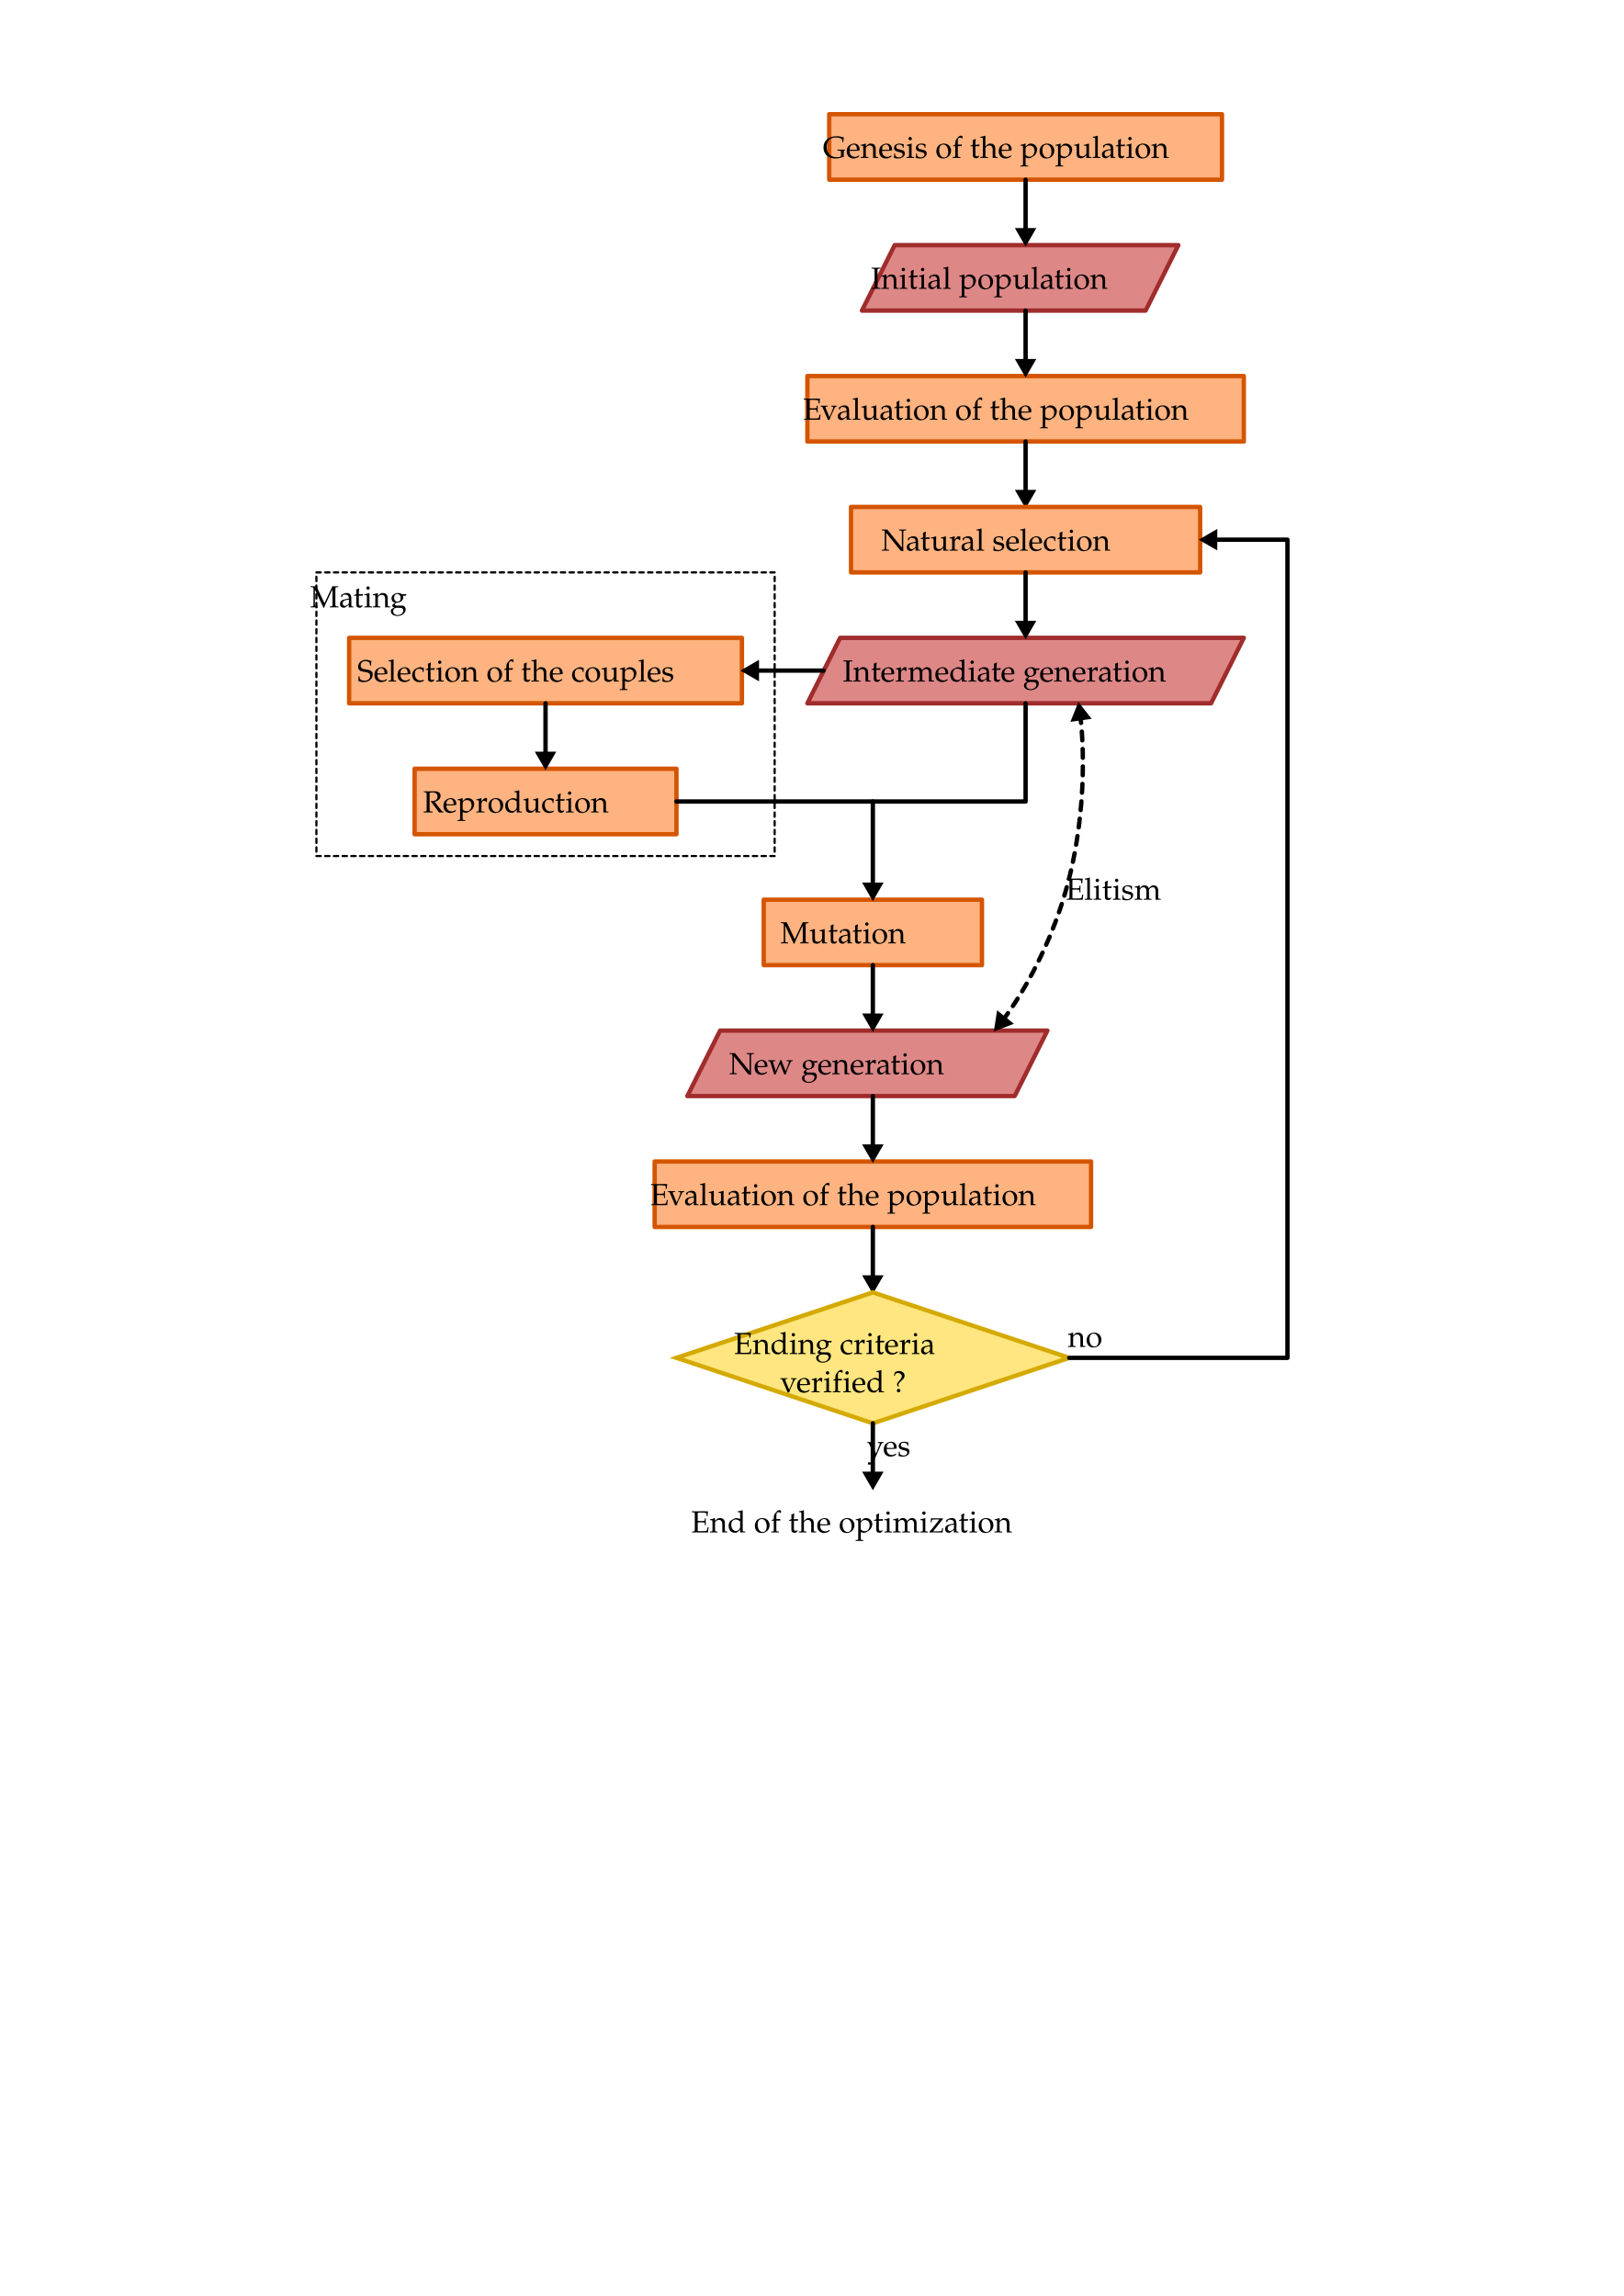
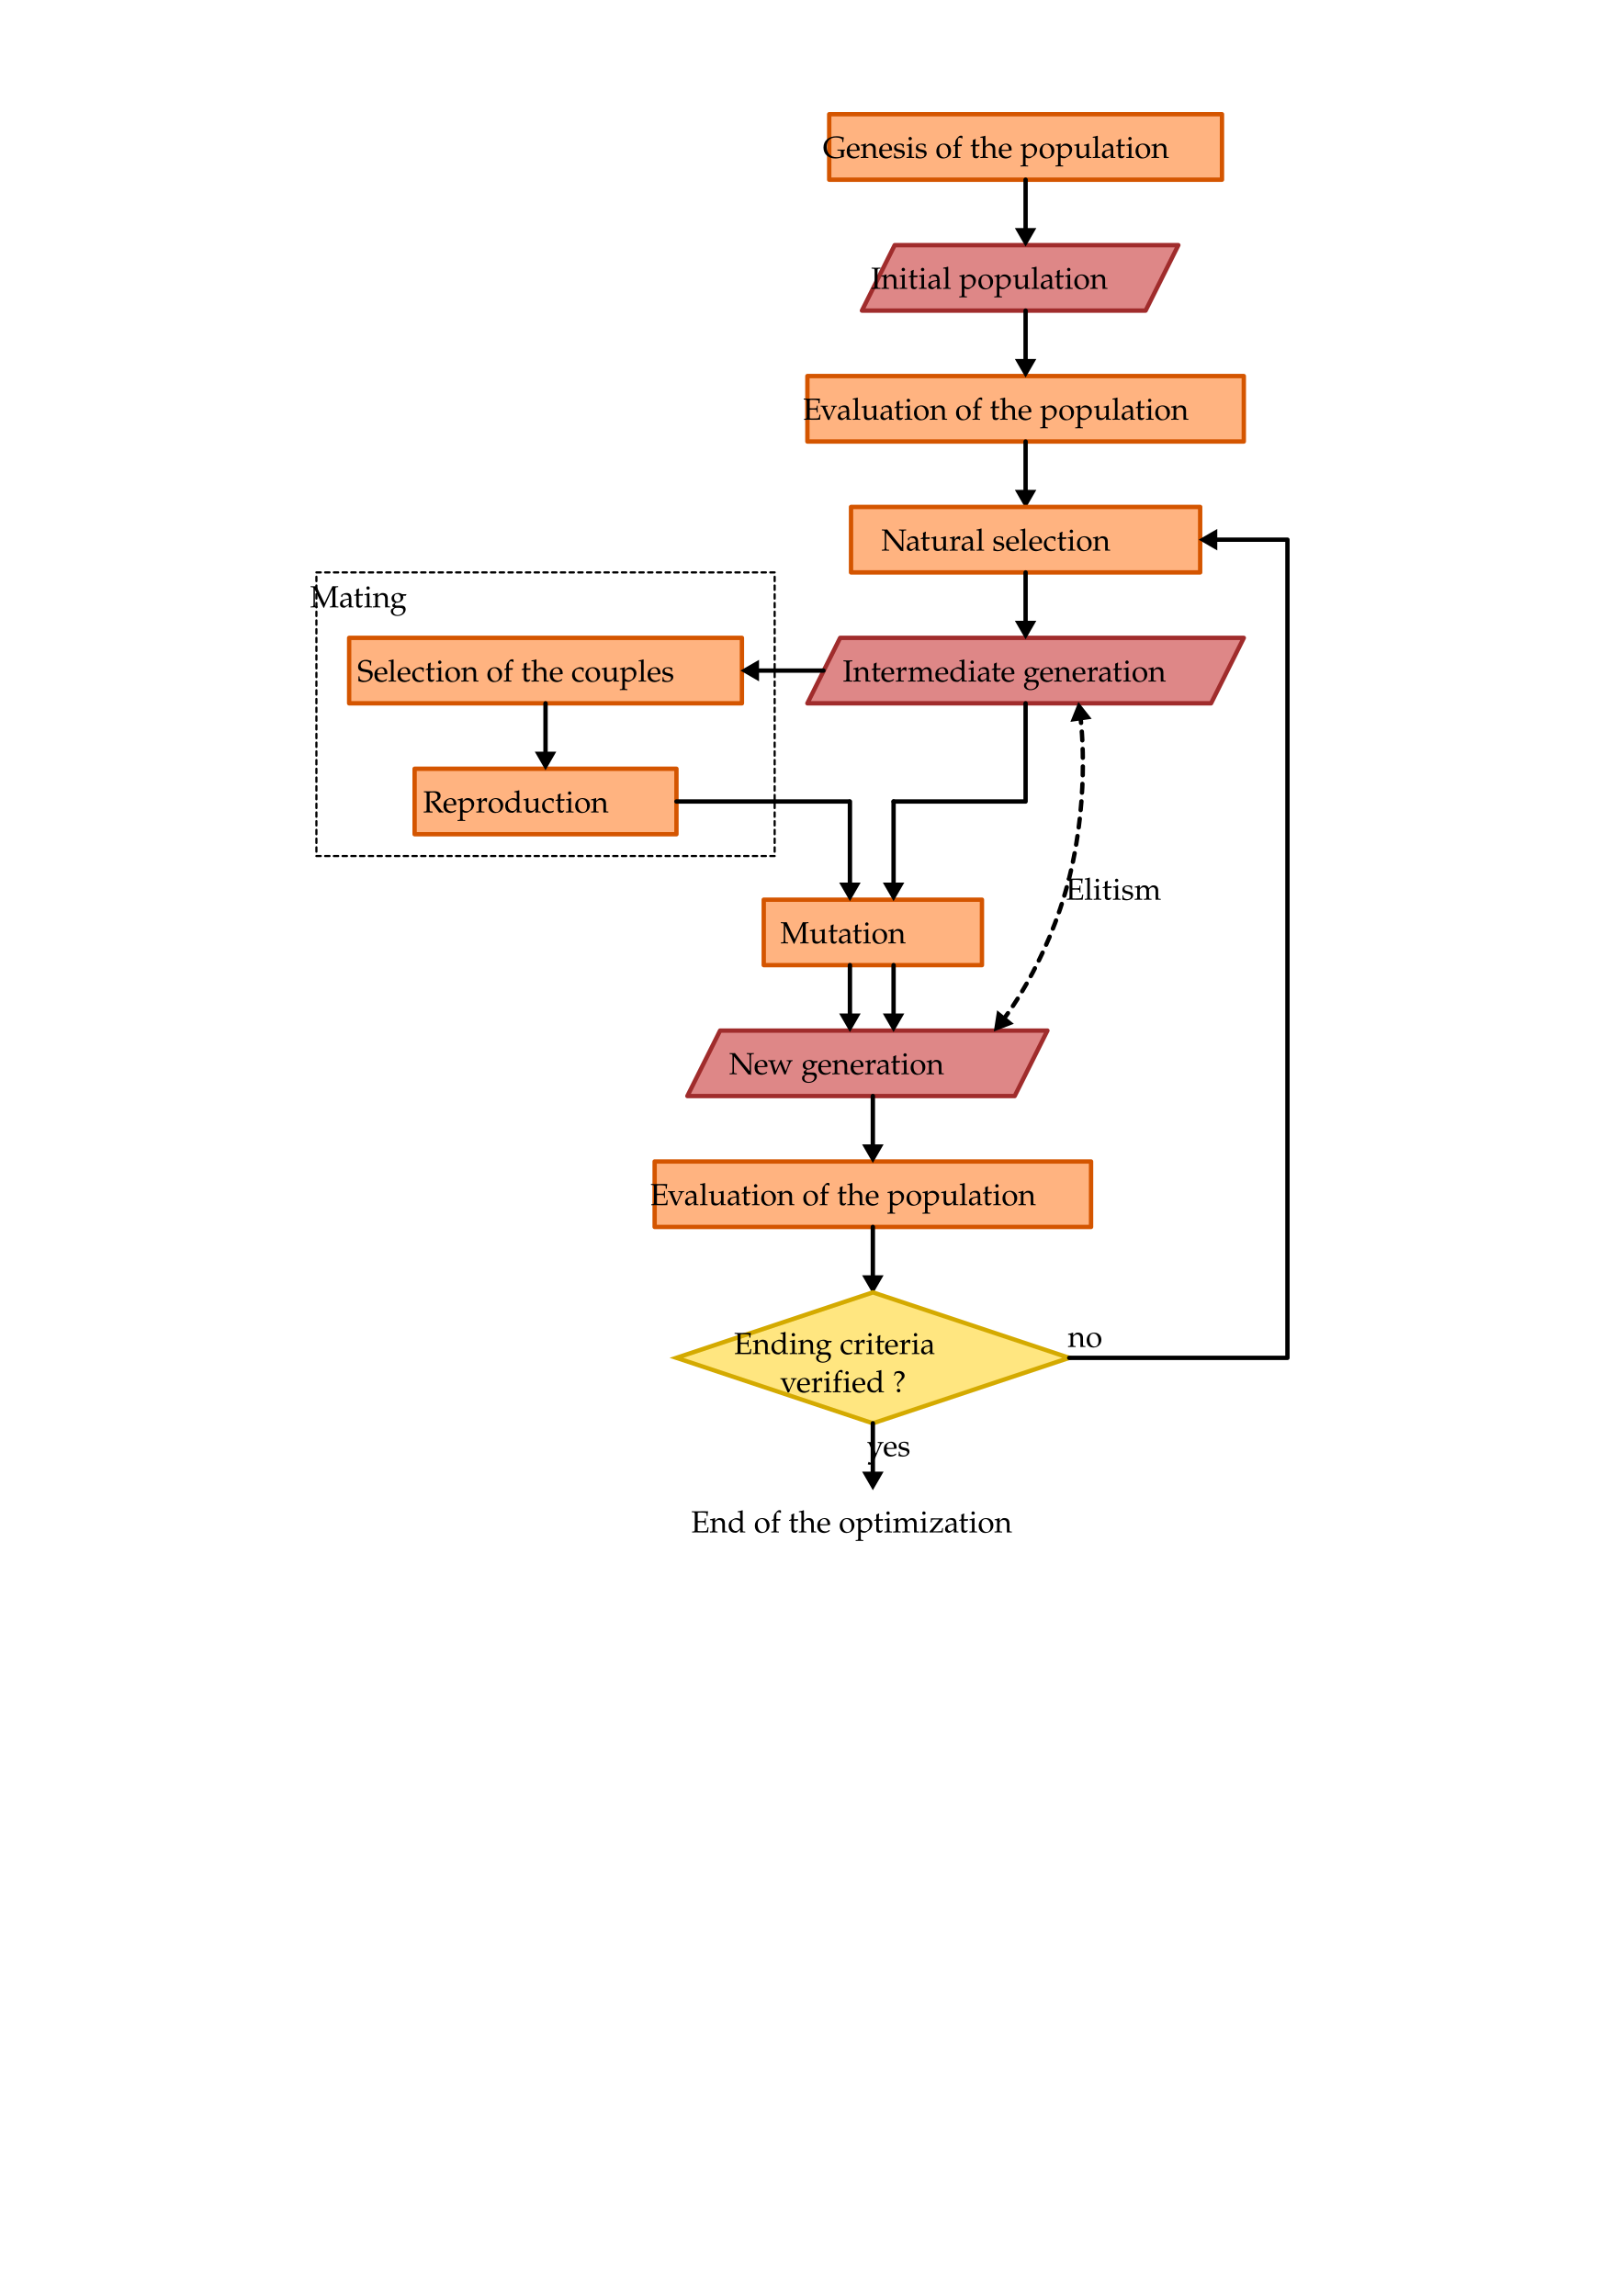
<svg xmlns="http://www.w3.org/2000/svg" width="744.094" height="1052.362" id="svg2" version="1.1">
  <defs id="defs4">
    <marker orient="auto" refY="0.0" refX="0.0" id="TriangleOutL" style="overflow:visible">
      <path id="path4821" d="M 5.77,0.0 L -2.88,5.0 L -2.88,-5.0 L 5.77,0.0 z " style="fill-rule:evenodd;stroke:#000000;stroke-width:1.0pt;marker-start:none" transform="scale(0.8)" />
    </marker>
    <marker orient="auto" refY="0.0" refX="0.0" id="TriangleInM" style="overflow:visible">
      <path id="path4815" d="M 5.77,0.0 L -2.88,5.0 L -2.88,-5.0 L 5.77,0.0 z " style="fill-rule:evenodd;stroke:#000000;stroke-width:1.0pt;marker-start:none" transform="scale(-0.4)" />
    </marker>
    <marker orient="auto" refY="0.0" refX="0.0" id="Arrow1Lend" style="overflow:visible;">
      <path id="path4373" d="M 0.0,0.0 L 5.0,-5.0 L -12.5,0.0 L 5.0,5.0 L 0.0,0.0 z " style="fill-rule:evenodd;stroke:#000000;stroke-width:1.0pt;marker-start:none;" transform="scale(0.8) rotate(180) translate(12.5,0)" />
    </marker>
    <marker orient="auto" refY="0.0" refX="0.0" id="Arrow2Lend" style="overflow:visible;">
      <path id="path4391" style="font-size:12.0;fill-rule:evenodd;stroke-width:0.625;stroke-linejoin:round;" d="M 8.719,4.034 L -2.207,0.016 L 8.719,-4.002 C 6.973,-1.63 6.983,1.616 8.719,4.034 z " transform="scale(1.1) rotate(180) translate(1,0)" />
    </marker>
    <marker orient="auto" refY="0.0" refX="0.0" id="Arrow1Mend" style="overflow:visible;">
      <path id="path4379" d="M 0.0,0.0 L 5.0,-5.0 L -12.5,0.0 L 5.0,5.0 L 0.0,0.0 z " style="fill-rule:evenodd;stroke:#000000;stroke-width:1.0pt;marker-start:none;" transform="scale(0.4) rotate(180) translate(10,0)" />
    </marker>
    <marker orient="auto" refY="0" refX="0" id="TriangleOutM" style="overflow:visible">
      <path id="path4303" d="m 5.77,0 -8.65,5 0,-10 8.65,5 z" style="fill-rule:evenodd;stroke:#000000;stroke-width:1pt;marker-start:none" transform="scale(0.4,0.4)" />
    </marker>
    <marker orient="auto" refY="0" refX="0" id="TriangleOutM-3" style="overflow:visible">
      <path id="path4303-4" d="m 5.77,0 -8.65,5 0,-10 8.65,5 z" style="fill-rule:evenodd;stroke:#000000;stroke-width:1pt;marker-start:none" transform="scale(0.4,0.4)" />
    </marker>
    <marker orient="auto" refY="0" refX="0" id="TriangleOutM-8" style="overflow:visible">
      <path id="path4303-6" d="m 5.77,0 -8.65,5 0,-10 8.65,5 z" style="fill-rule:evenodd;stroke:#000000;stroke-width:1pt;marker-start:none" transform="scale(0.4,0.4)" />
    </marker>
    <marker orient="auto" refY="0" refX="0" id="TriangleOutM-5" style="overflow:visible">
      <path id="path4303-7" d="m 5.77,0 -8.65,5 0,-10 8.65,5 z" style="fill-rule:evenodd;stroke:#000000;stroke-width:1pt;marker-start:none" transform="scale(0.4,0.4)" />
    </marker>
    <marker orient="auto" refY="0" refX="0" id="TriangleOutM-56" style="overflow:visible">
      <path id="path4303-8" d="m 5.77,0 -8.65,5 0,-10 8.65,5 z" style="fill-rule:evenodd;stroke:#000000;stroke-width:1pt;marker-start:none" transform="scale(0.4,0.4)" />
    </marker>
    <marker orient="auto" refY="0" refX="0" id="TriangleOutM-85" style="overflow:visible">
      <path id="path4303-42" d="m 5.77,0 -8.65,5 0,-10 8.65,5 z" style="fill-rule:evenodd;stroke:#000000;stroke-width:1pt;marker-start:none" transform="scale(0.4,0.4)" />
    </marker>
    <marker orient="auto" refY="0" refX="0" id="TriangleOutM-2" style="overflow:visible">
      <path id="path4303-69" d="m 5.77,0 -8.65,5 0,-10 8.65,5 z" style="fill-rule:evenodd;stroke:#000000;stroke-width:1pt;marker-start:none" transform="scale(0.4,0.4)" />
    </marker>
    <marker orient="auto" refY="0" refX="0" id="TriangleOutM-27" style="overflow:visible">
      <path id="path4303-0" d="m 5.77,0 -8.65,5 0,-10 8.65,5 z" style="fill-rule:evenodd;stroke:#000000;stroke-width:1pt;marker-start:none" transform="scale(0.4,0.4)" />
    </marker>
    <marker orient="auto" refY="0" refX="0" id="TriangleOutM-39" style="overflow:visible">
      <path id="path4303-09" d="m 5.77,0 -8.65,5 0,-10 8.65,5 z" style="fill-rule:evenodd;stroke:#000000;stroke-width:1pt;marker-start:none" transform="scale(0.4,0.4)" />
    </marker>
    <marker orient="auto" refY="0" refX="0" id="TriangleOutM-7" style="overflow:visible">
      <path id="path4303-9" d="m 5.77,0 -8.65,5 0,-10 8.65,5 z" style="fill-rule:evenodd;stroke:#000000;stroke-width:1pt;marker-start:none" transform="scale(0.4,0.4)" />
    </marker>
    <marker orient="auto" refY="0" refX="0" id="TriangleOutM-25" style="overflow:visible">
      <path id="path4303-40" d="m 5.77,0 -8.65,5 0,-10 8.65,5 z" style="fill-rule:evenodd;stroke:#000000;stroke-width:1pt;marker-start:none" transform="scale(0.4,0.4)" />
+     </marker>
+     <marker orient="auto" refY="0" refX="0" id="TriangleOutM-6" style="overflow:visible">
+       <path id="path4303-2" d="m 5.77,0 -8.65,5 0,-10 8.65,5 z" style="fill-rule:evenodd;stroke:#000000;stroke-width:1pt;marker-start:none" transform="scale(0.4,0.4)" />
+     </marker>
+     <marker orient="auto" refY="0" refX="0" id="marker4341" style="overflow:visible">
+       <path id="path4343" d="m 5.77,0 -8.65,5 0,-10 8.65,5 z" style="fill-rule:evenodd;stroke:#000000;stroke-width:1pt;marker-start:none" transform="scale(0.4,0.4)" />
    </marker>
  </defs>
  <g id="layer1">
    <g style="display:inline" id="g3011-0" transform="translate(130,-80)">
      <rect y="132.362" x="250" height="30" width="180" id="rect2987-9" style="color:#000000;fill:#ffb380;fill-opacity:1;stroke:#d45500;stroke-width:2;stroke-linecap:round;stroke-linejoin:round;stroke-miterlimit:4;stroke-opacity:1;stroke-dasharray:none;stroke-dashoffset:0;marker:none;visibility:visible;display:inline;overflow:visible;enable-background:accumulate" />
      <text id="text2991-7" y="152.362" x="340" style="font-size:14px;font-style:normal;font-variant:normal;font-weight:normal;font-stretch:normal;text-align:center;line-height:125%;letter-spacing:0px;word-spacing:0px;text-anchor:middle;fill:#000000;fill-opacity:1;stroke:none;font-family:Arial;-inkscape-font-specification:Arial" xml:space="preserve">
        <tspan y="152.362" x="340" id="tspan2993-9" style="-inkscape-font-specification:'Palatino Linotype';font-family:'Palatino Linotype';font-weight:normal;font-style:normal;font-stretch:normal;font-variant:normal">Genesis of the population</tspan>
      </text>
    </g>
    <g style="display:inline" id="g3011-0-8" transform="translate(130,40)">
      <rect y="132.362" x="240" height="30" width="200" id="rect2987-9-5" style="color:#000000;fill:#ffb380;fill-opacity:1;stroke:#d45500;stroke-width:2;stroke-linecap:round;stroke-linejoin:round;stroke-miterlimit:4;stroke-opacity:1;stroke-dasharray:none;stroke-dashoffset:0;marker:none;visibility:visible;display:inline;overflow:visible;enable-background:accumulate" />
      <text id="text2991-7-1" y="152.362" x="340" style="font-size:14px;font-style:normal;font-variant:normal;font-weight:normal;font-stretch:normal;text-align:center;line-height:125%;letter-spacing:0px;word-spacing:0px;text-anchor:middle;fill:#000000;fill-opacity:1;stroke:none;font-family:Arial;-inkscape-font-specification:Arial" xml:space="preserve">
        <tspan y="152.362" x="340" id="tspan2993-9-5" style="-inkscape-font-specification:'Palatino Linotype';font-family:'Palatino Linotype';font-weight:normal;font-style:normal;font-stretch:normal;font-variant:normal">Evaluation of the population</tspan>
      </text>
    </g>
    <g style="display:inline" id="g3011-09" transform="translate(117,-20)">
      <path style="color:#000000;fill:#de8787;fill-opacity:1;stroke:#a02c2c;stroke-width:2;stroke-linecap:round;stroke-linejoin:round;stroke-miterlimit:4;stroke-opacity:1;stroke-dashoffset:0;marker:none;visibility:visible;display:inline;overflow:visible;enable-background:accumulate" d="m 293,132.362 130,0 -15,30 -130,0 z" id="rect2987-6" />
      <text id="text2991-8" y="152.362" x="350" style="font-size:14px;font-style:normal;font-variant:normal;font-weight:normal;font-stretch:normal;text-align:center;line-height:125%;letter-spacing:0px;word-spacing:0px;text-anchor:middle;fill:#000000;fill-opacity:1;stroke:none;font-family:Arial;-inkscape-font-specification:Arial" xml:space="preserve">
        <tspan y="152.362" x="350" id="tspan2993-6" style="-inkscape-font-specification:'Palatino Linotype';font-family:'Palatino Linotype';font-weight:normal;font-style:normal;font-stretch:normal;font-variant:normal">Initial population</tspan>
      </text>
    </g>
    <path style="fill:none;stroke:#000000;stroke-width:2;stroke-linecap:round;stroke-linejoin:round;stroke-miterlimit:4;stroke-opacity:1;stroke-dasharray:none;marker-start:none;marker-end:url(#TriangleOutM);display:inline" d="m 470,82.362 0,25" id="path4152-6-1-9-3" />
    <path style="fill:none;stroke:#000000;stroke-width:2;stroke-linecap:round;stroke-linejoin:round;stroke-miterlimit:4;stroke-opacity:1;stroke-dasharray:none;marker-start:none;marker-end:url(#TriangleOutM);display:inline" d="m 470,142.362 0,25" id="path4152-6-1-9-3-3" />
    <path style="fill:none;stroke:#000000;stroke-width:2;stroke-linecap:round;stroke-linejoin:round;stroke-miterlimit:4;stroke-opacity:1;stroke-dasharray:none;marker-start:none;marker-end:url(#TriangleOutM);display:inline" d="m 470,202.362 0,25" id="path4152-6-1-9-3-3-0" />
    <g style="display:inline" id="g3011-0-8-5" transform="translate(130,100)">
      <rect y="132.362" x="260" height="30" width="160" id="rect2987-9-5-2" style="color:#000000;fill:#ffb380;fill-opacity:1;stroke:#d45500;stroke-width:2;stroke-linecap:round;stroke-linejoin:round;stroke-miterlimit:4;stroke-opacity:1;stroke-dasharray:none;stroke-dashoffset:0;marker:none;visibility:visible;display:inline;overflow:visible;enable-background:accumulate" />
      <text id="text2991-7-1-6" y="152.362" x="340" style="font-size:14px;font-style:normal;font-variant:normal;font-weight:normal;font-stretch:normal;text-align:center;line-height:125%;letter-spacing:0px;word-spacing:0px;text-anchor:middle;fill:#000000;fill-opacity:1;stroke:none;font-family:Arial;-inkscape-font-specification:Arial" xml:space="preserve">
        <tspan y="152.362" x="340" id="tspan2993-9-5-0" style="-inkscape-font-specification:'Palatino Linotype';font-family:'Palatino Linotype';font-weight:normal;font-style:normal;font-stretch:normal;font-variant:normal">Natural selection</tspan>
      </text>
    </g>
    <path id="rect2987-6-5" d="m 385,292.362 185,0 -15,30 -185,0 z" style="color:#000000;fill:#de8787;fill-opacity:1;stroke:#a02c2c;stroke-width:2;stroke-linecap:round;stroke-linejoin:round;stroke-miterlimit:4;stroke-opacity:1;stroke-dashoffset:0;marker:none;visibility:visible;display:inline;overflow:visible;enable-background:accumulate" />
    <text xml:space="preserve" style="font-size:14px;font-style:normal;font-variant:normal;font-weight:normal;font-stretch:normal;text-align:center;line-height:125%;letter-spacing:0px;word-spacing:0px;text-anchor:middle;fill:#000000;fill-opacity:1;stroke:none;font-family:Arial;-inkscape-font-specification:Arial" x="470" y="312.362" id="text2991-8-0">
      <tspan id="tspan2993-6-1" x="470" y="312.362" style="-inkscape-font-specification:'Palatino Linotype';font-family:'Palatino Linotype';font-weight:normal;font-style:normal;font-stretch:normal;font-variant:normal">Intermediate generation</tspan>
    </text>
    <text xml:space="preserve" style="font-size:14px;font-style:normal;font-variant:normal;font-weight:normal;font-stretch:normal;text-align:center;line-height:125%;letter-spacing:0px;word-spacing:0px;text-anchor:middle;fill:#000000;fill-opacity:1;stroke:none;display:inline;font-family:Arial;-inkscape-font-specification:Arial" x="174" y="278.362" id="text2991-8-0-3">
      <tspan id="tspan2993-6-1-7" x="174" y="278.362" style="-inkscape-font-specification:'Palatino Linotype';font-family:'Palatino Linotype';font-weight:normal;font-style:normal;font-stretch:normal;font-variant:normal">Mating</tspan>
    </text>
    <path style="fill:none;stroke:#000000;stroke-width:2;stroke-linecap:round;stroke-linejoin:round;stroke-miterlimit:4;stroke-opacity:1;stroke-dasharray:none;marker-start:none;marker-end:url(#TriangleOutM);display:inline" d="m 470,262.362 0,25" id="path4152-6-1-9-3-3-0-0" />
    <g style="display:inline" id="g3011-0-8-5-1" transform="translate(-90,160)">
      <rect y="132.362" x="250" height="30" width="180" id="rect2987-9-5-2-5" style="color:#000000;fill:#ffb380;fill-opacity:1;stroke:#d45500;stroke-width:2;stroke-linecap:round;stroke-linejoin:round;stroke-miterlimit:4;stroke-opacity:1;stroke-dasharray:none;stroke-dashoffset:0;marker:none;visibility:visible;display:inline;overflow:visible;enable-background:accumulate" />
      <text id="text2991-7-1-6-9" y="152.362" x="340" style="font-size:14px;font-style:normal;font-variant:normal;font-weight:normal;font-stretch:normal;text-align:center;line-height:125%;letter-spacing:0px;word-spacing:0px;text-anchor:middle;fill:#000000;fill-opacity:1;stroke:none;font-family:Arial;-inkscape-font-specification:Arial" xml:space="preserve">
        <tspan y="152.362" x="340" id="tspan2993-9-5-0-6" style="-inkscape-font-specification:'Palatino Linotype';font-family:'Palatino Linotype';font-weight:normal;font-style:normal;font-stretch:normal;font-variant:normal">Selection of the couples</tspan>
      </text>
    </g>
    <g style="display:inline" id="g3011-0-8-5-1-3" transform="translate(-90,220)">
      <rect y="132.362" x="280" height="30" width="120" id="rect2987-9-5-2-5-4" style="color:#000000;fill:#ffb380;fill-opacity:1;stroke:#d45500;stroke-width:2;stroke-linecap:round;stroke-linejoin:round;stroke-miterlimit:4;stroke-opacity:1;stroke-dasharray:none;stroke-dashoffset:0;marker:none;visibility:visible;display:inline;overflow:visible;enable-background:accumulate" />
      <text id="text2991-7-1-6-9-0" y="152.362" x="340" style="font-size:14px;font-style:normal;font-variant:normal;font-weight:normal;font-stretch:normal;text-align:center;line-height:125%;letter-spacing:0px;word-spacing:0px;text-anchor:middle;fill:#000000;fill-opacity:1;stroke:none;font-family:Arial;-inkscape-font-specification:Arial" xml:space="preserve">
        <tspan y="152.362" x="340" id="tspan2993-9-5-0-6-7" style="-inkscape-font-specification:'Palatino Linotype';font-family:'Palatino Linotype';font-weight:normal;font-style:normal;font-stretch:normal;font-variant:normal">Reproduction</tspan>
      </text>
    </g>
    <path style="fill:none;stroke:#000000;stroke-width:2;stroke-linecap:round;stroke-linejoin:round;stroke-miterlimit:4;stroke-opacity:1;stroke-dasharray:none;marker-start:none;marker-end:url(#TriangleOutM);display:inline" d="m 250,322.362 0,25" id="path4152-6-1-9-3-3-0-0-1" />
    <path style="fill:none;stroke:#000000;stroke-width:2;stroke-linecap:round;stroke-linejoin:round;stroke-miterlimit:4;stroke-opacity:1;stroke-dasharray:none;marker-start:none;marker-end:url(#TriangleOutM);display:inline" d="m 377.369,307.362 -32.369,0" id="path4152-6-1-9-3-3-0-0-1-5" />
    <rect style="color:#000000;fill:none;stroke:#000000;stroke-width:1;stroke-linecap:round;stroke-linejoin:round;stroke-miterlimit:4;stroke-opacity:1;stroke-dasharray:2, 2;stroke-dashoffset:0;marker:none;visibility:visible;display:inline;overflow:visible;enable-background:accumulate" id="rect3517" width="210" height="130" x="145" y="262.362" />
-     <path style="fill:none;stroke:#000000;stroke-width:2;stroke-linecap:round;stroke-linejoin:round;stroke-miterlimit:4;stroke-opacity:1;stroke-dasharray:none" d="m 470,322.362 0,45 -160,0" id="path4365" />
+     <path style="fill:none;stroke:#000000;stroke-width:2;stroke-linecap:round;stroke-linejoin:round;stroke-miterlimit:4;stroke-dasharray:none;stroke-opacity:1" d="m 389.188,367.362 -79.188,0" id="path4365" />
    <g style="display:inline" id="g3011-0-8-5-3" transform="translate(60,280)">
      <rect y="132.362" x="290" height="30" width="100" id="rect2987-9-5-2-2" style="color:#000000;fill:#ffb380;fill-opacity:1;stroke:#d45500;stroke-width:2;stroke-linecap:round;stroke-linejoin:round;stroke-miterlimit:4;stroke-opacity:1;stroke-dasharray:none;stroke-dashoffset:0;marker:none;visibility:visible;display:inline;overflow:visible;enable-background:accumulate" />
      <text id="text2991-7-1-6-7" y="152.362" x="340" style="font-size:14px;font-style:normal;font-variant:normal;font-weight:normal;font-stretch:normal;text-align:center;line-height:125%;letter-spacing:0px;word-spacing:0px;text-anchor:middle;fill:#000000;fill-opacity:1;stroke:none;font-family:Arial;-inkscape-font-specification:Arial" xml:space="preserve">
        <tspan y="152.362" x="340" id="tspan2993-9-5-0-5" style="-inkscape-font-specification:'Palatino Linotype';font-family:'Palatino Linotype';font-weight:normal;font-style:normal;font-stretch:normal;font-variant:normal">Mutation</tspan>
      </text>
    </g>
-     <path style="fill:none;stroke:#000000;stroke-width:2;stroke-linecap:round;stroke-linejoin:round;stroke-miterlimit:4;stroke-opacity:1;stroke-dasharray:none;marker-start:none;marker-end:url(#TriangleOutM);display:inline" d="m 400,367.362 0,40" id="path4152-6-1-9-3-3-0-0-0" />
+     <path style="display:inline;fill:none;stroke:#000000;stroke-width:2;stroke-linecap:round;stroke-linejoin:round;stroke-miterlimit:4;stroke-dasharray:none;stroke-opacity:1;marker-start:none;marker-end:url(#TriangleOutM)" d="m 389.495,367.362 0,40" id="path4152-6-1-9-3-3-0-0-0" />
    <g style="display:inline" id="g3011-09-5" transform="translate(47,340)">
      <path style="color:#000000;fill:#de8787;fill-opacity:1;stroke:#a02c2c;stroke-width:2;stroke-linecap:round;stroke-linejoin:round;stroke-miterlimit:4;stroke-opacity:1;stroke-dashoffset:0;marker:none;visibility:visible;display:inline;overflow:visible;enable-background:accumulate" d="m 283,132.362 150,0 -15,30 -150,0 z" id="rect2987-6-2" />
      <text id="text2991-8-3" y="152.362" x="350" style="font-size:14px;font-style:normal;font-variant:normal;font-weight:normal;font-stretch:normal;text-align:center;line-height:125%;letter-spacing:0px;word-spacing:0px;text-anchor:middle;fill:#000000;fill-opacity:1;stroke:none;font-family:Arial;-inkscape-font-specification:Arial" xml:space="preserve">
        <tspan y="152.362" x="350" id="tspan2993-6-4" style="-inkscape-font-specification:'Palatino Linotype';font-family:'Palatino Linotype';font-weight:normal;font-style:normal;font-stretch:normal;font-variant:normal">New generation</tspan>
      </text>
    </g>
-     <path style="fill:none;stroke:#000000;stroke-width:2;stroke-linecap:round;stroke-linejoin:round;stroke-miterlimit:4;stroke-opacity:1;stroke-dasharray:none;marker-start:none;marker-end:url(#TriangleOutM);display:inline" d="m 400,442.362 0,25" id="path4152-6-1-9-3-3-0-0-3" />
+     <path style="display:inline;fill:none;stroke:#000000;stroke-width:2;stroke-linecap:round;stroke-linejoin:round;stroke-miterlimit:4;stroke-dasharray:none;stroke-opacity:1;marker-start:none;marker-end:url(#TriangleOutM)" d="m 389.495,442.362 0,25" id="path4152-6-1-9-3-3-0-0-3" />
    <g style="display:inline" id="g3011-0-8-7" transform="translate(60,400)">
      <rect y="132.362" x="240" height="30" width="200" id="rect2987-9-5-5" style="color:#000000;fill:#ffb380;fill-opacity:1;stroke:#d45500;stroke-width:2;stroke-linecap:round;stroke-linejoin:round;stroke-miterlimit:4;stroke-opacity:1;stroke-dasharray:none;stroke-dashoffset:0;marker:none;visibility:visible;display:inline;overflow:visible;enable-background:accumulate" />
      <text id="text2991-7-1-8" y="152.362" x="340" style="font-size:14px;font-style:normal;font-variant:normal;font-weight:normal;font-stretch:normal;text-align:center;line-height:125%;letter-spacing:0px;word-spacing:0px;text-anchor:middle;fill:#000000;fill-opacity:1;stroke:none;font-family:Arial;-inkscape-font-specification:Arial" xml:space="preserve">
        <tspan y="152.362" x="340" id="tspan2993-9-5-5" style="-inkscape-font-specification:'Palatino Linotype';font-family:'Palatino Linotype';font-weight:normal;font-style:normal;font-stretch:normal;font-variant:normal">Evaluation of the population</tspan>
      </text>
    </g>
    <path style="fill:none;stroke:#000000;stroke-width:2;stroke-linecap:round;stroke-linejoin:round;stroke-miterlimit:4;stroke-opacity:1;stroke-dasharray:none;marker-start:none;marker-end:url(#TriangleOutM);display:inline" d="m 400,502.362 0,25" id="path4152-6-1-9-3-3-0-0-3-6" />
    <path style="fill:none;stroke:#000000;stroke-width:2;stroke-linecap:round;stroke-linejoin:round;stroke-miterlimit:4;stroke-opacity:1;stroke-dasharray:none;marker-start:none;marker-end:url(#TriangleOutM);display:inline" d="m 400,562.362 0,25" id="path4152-6-1-9-3-3-0-0-3-0" />
    <g id="g4554" transform="translate(720,-80)">
      <path id="path3990-3-2-9-9-6-5" d="m -320,672.362 -90,30 90,30 90,-30 z" style="fill:#ffe680;stroke:#d4aa00;stroke-width:2;stroke-linecap:butt;stroke-linejoin:miter;stroke-miterlimit:4;stroke-opacity:1;stroke-dasharray:none;display:inline" />
      <text id="text3992-6-9-1-8-9" y="700.604" x="-320" style="font-size:14px;font-style:normal;font-variant:normal;font-weight:normal;font-stretch:normal;text-align:center;line-height:125%;letter-spacing:0px;word-spacing:0px;text-anchor:middle;fill:#000000;fill-opacity:1;stroke:none;display:inline;font-family:Arial;-inkscape-font-specification:Arial" xml:space="preserve">
        <tspan id="tspan8205" y="700.604" x="-320" style="-inkscape-font-specification:'Palatino Linotype';font-family:'Palatino Linotype';font-weight:normal;font-style:normal;font-stretch:normal;font-variant:normal">Ending criteria</tspan>
        <tspan y="718.104" x="-320" id="tspan4562" style="-inkscape-font-specification:'Palatino Linotype';font-family:'Palatino Linotype';font-weight:normal;font-style:normal;font-stretch:normal;font-variant:normal">verified ?</tspan>
      </text>
    </g>
    <path style="fill:none;stroke:#000000;stroke-width:2;stroke-linecap:round;stroke-linejoin:round;stroke-miterlimit:4;stroke-opacity:1;stroke-dasharray:none;marker-start:none;marker-end:url(#TriangleOutM);display:inline" d="m 400,652.362 0,25" id="path4152-6-1-9-3-3-0-0-3-0-6" />
    <path style="fill:none;stroke:#000000;stroke-width:2;stroke-linecap:round;stroke-linejoin:round;stroke-miterlimit:4;stroke-opacity:1;stroke-dasharray:none;marker-end:url(#TriangleOutM-25)" d="m 490,622.362 100,0 0,-45 0,-330 -35,0" id="path4365-8" />
    <text xml:space="preserve" style="font-size:14px;font-style:normal;font-variant:normal;font-weight:normal;font-stretch:normal;text-align:center;line-height:125%;letter-spacing:0px;word-spacing:0px;text-anchor:middle;fill:#000000;fill-opacity:1;stroke:none;display:inline;font-family:Arial;-inkscape-font-specification:Arial" x="417" y="667.362" id="text2991-8-0-3-9">
      <tspan id="tspan2993-6-1-7-5" x="417" y="667.362" style="-inkscape-font-specification:'Palatino Linotype';font-family:'Palatino Linotype';font-weight:normal;font-style:normal;font-stretch:normal;font-variant:normal">yes</tspan>
    </text>
    <text xml:space="preserve" style="font-size:14px;font-style:normal;font-variant:normal;font-weight:normal;font-stretch:normal;text-align:center;line-height:125%;letter-spacing:0px;word-spacing:0px;text-anchor:middle;fill:#000000;fill-opacity:1;stroke:none;display:inline;font-family:Arial;-inkscape-font-specification:Arial" x="507" y="617.362" id="text2991-8-0-3-9-1">
      <tspan id="tspan2993-6-1-7-5-4" x="507" y="617.362" style="-inkscape-font-specification:'Palatino Linotype';font-family:'Palatino Linotype';font-weight:normal;font-style:normal;font-stretch:normal;font-variant:normal">no</tspan>
    </text>
    <text xml:space="preserve" style="font-size:14px;font-style:normal;font-variant:normal;font-weight:normal;font-stretch:normal;text-align:center;line-height:125%;letter-spacing:0px;word-spacing:0px;text-anchor:middle;fill:#000000;fill-opacity:1;stroke:none;display:inline;font-family:Arial;-inkscape-font-specification:Arial" x="400" y="702.362" id="text2991-8-0-3-3">
      <tspan id="tspan2993-6-1-7-8" x="400" y="702.362" style="-inkscape-font-specification:'Palatino Linotype';font-family:'Palatino Linotype';font-weight:normal;font-style:normal;font-stretch:normal;font-variant:normal">End of the optimization</tspan>
    </text>
    <path style="fill:none;stroke:#000000;stroke-width:2;stroke-linecap:round;stroke-linejoin:round;stroke-miterlimit:4;stroke-opacity:1;stroke-dasharray:4, 4;stroke-dashoffset:0;marker-start:url(#TriangleInM);marker-end:url(#TriangleOutM-25)" d="m 495,327.362 c 0,0 5,35 -5,75 -10,40 -31,66 -31,66" id="path4673" />
    <text xml:space="preserve" style="font-size:14px;font-style:normal;font-variant:normal;font-weight:normal;font-stretch:normal;text-align:center;line-height:125%;letter-spacing:0px;word-spacing:0px;text-anchor:middle;fill:#000000;fill-opacity:1;stroke:none;display:inline;font-family:Arial;-inkscape-font-specification:Arial" x="520" y="412.362" id="text2991-8-0-3-2">
      <tspan id="tspan2993-6-1-7-9" x="520" y="412.362" style="-inkscape-font-specification:'Palatino Linotype';font-family:'Palatino Linotype';font-weight:normal;font-style:normal;font-stretch:normal;font-variant:normal">Elitism</tspan>
    </text>
+     <path style="display:inline;fill:none;stroke:#000000;stroke-width:2;stroke-linecap:round;stroke-linejoin:round;stroke-miterlimit:4;stroke-dasharray:none;stroke-opacity:1;marker-start:none;marker-end:url(#TriangleOutM-6)" d="m 409.495,367.362 0,40" id="path4152-6-1-9-3-3-0-0-0-8" />
+     <path style="display:inline;fill:none;stroke:#000000;stroke-width:2;stroke-linecap:round;stroke-linejoin:round;stroke-miterlimit:4;stroke-dasharray:none;stroke-opacity:1;marker-start:none;marker-end:url(#TriangleOutM-6)" d="m 409.495,442.362 0,25" id="path4152-6-1-9-3-3-0-0-3-8" />
+     <path style="fill:none;stroke:#000000;stroke-width:2;stroke-linecap:round;stroke-linejoin:round;stroke-miterlimit:4;stroke-dasharray:none;stroke-opacity:1" d="m 470,322.362 0,45 -60.5,0" id="path4365-9" />
  </g>
</svg>
